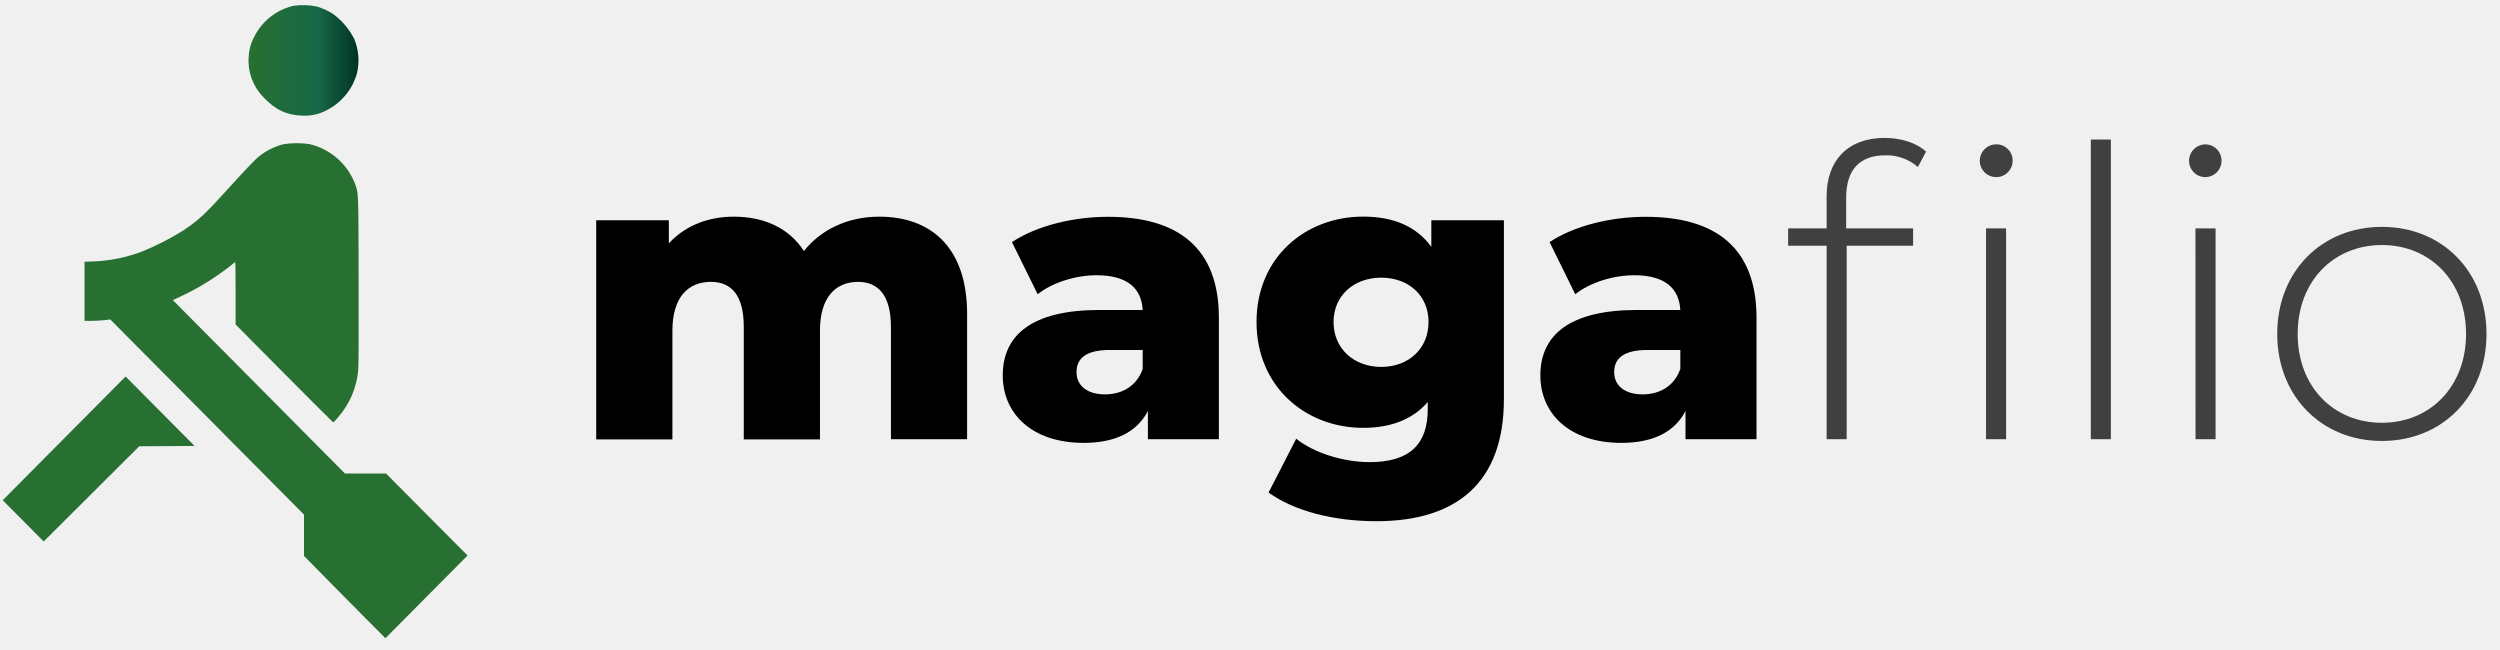
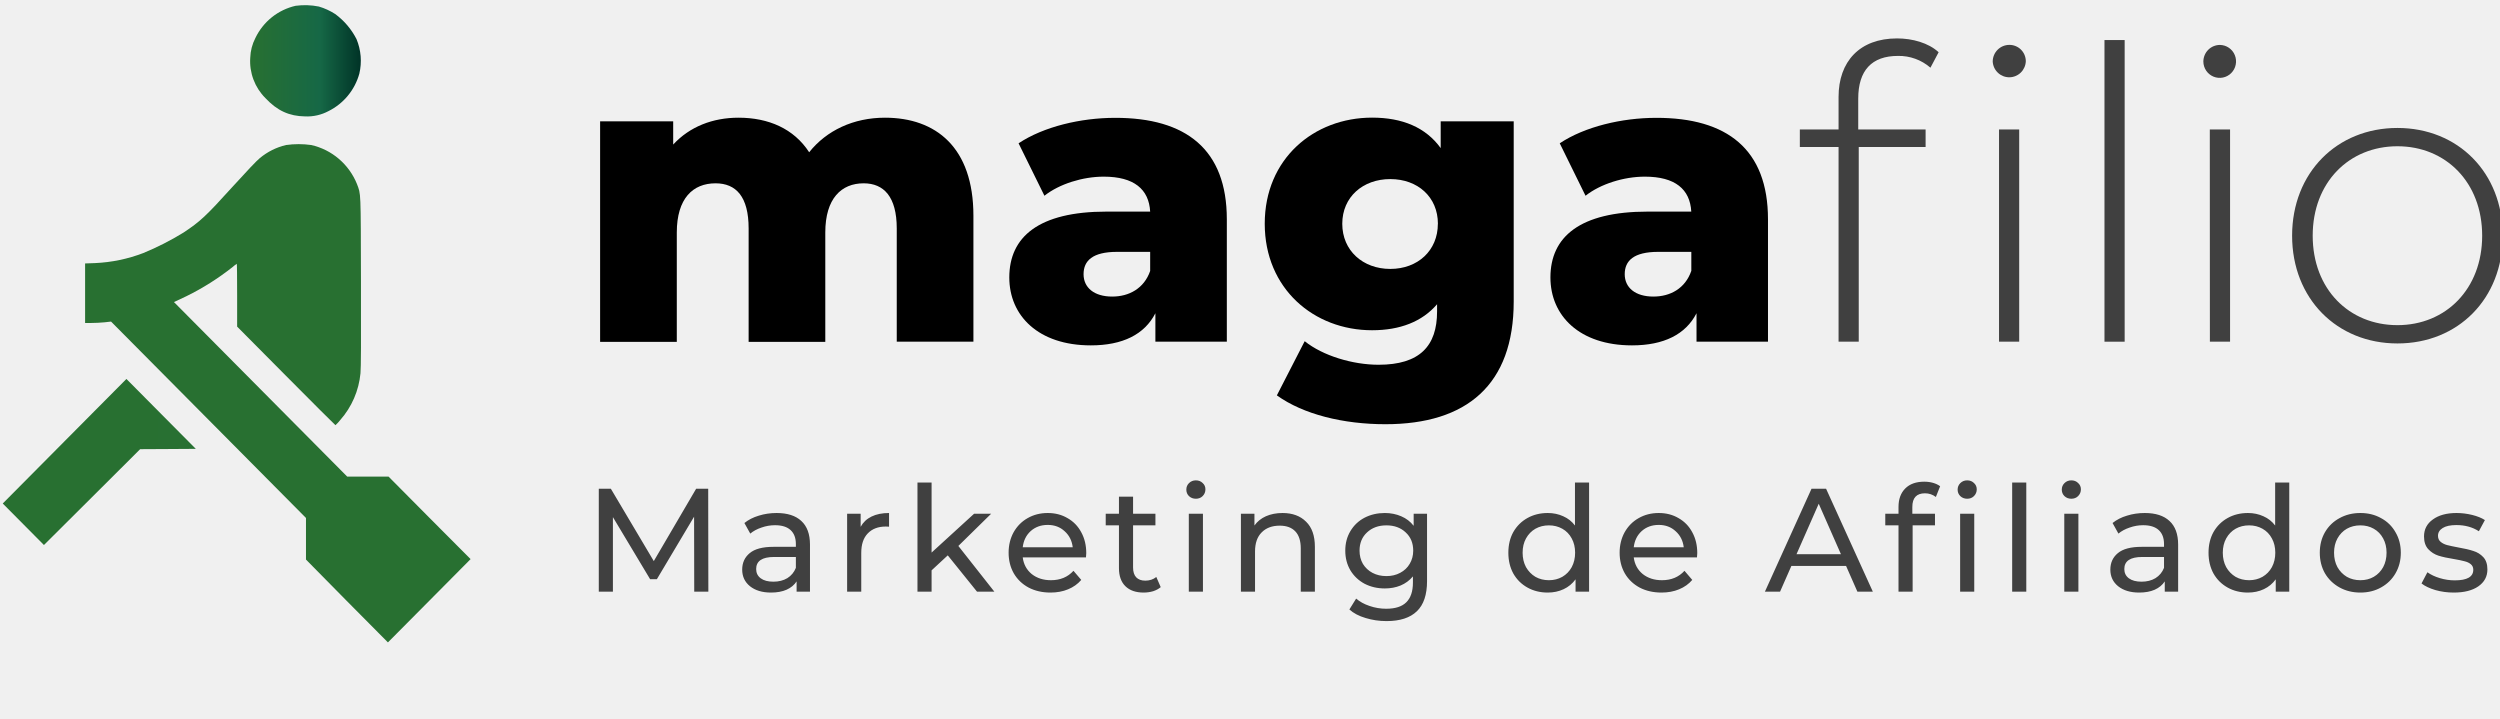
- <svg xmlns="http://www.w3.org/2000/svg" width="154" height="40" fill="none">
+ <svg xmlns="http://www.w3.org/2000/svg" width="153" height="44" viewBox="0 0 153 44" fill="none">
  <g clip-path="url(#clip0)">
-     <path d="M59.573 19.343v7.713h-4.692v-6.931c0-1.941-.791-2.762-2.026-2.762-1.359 0-2.346.921-2.346 3.011v6.693h-4.693v-6.942c0-1.941-.764-2.762-2.026-2.762-1.383 0-2.37.921-2.37 3.011v6.693h-4.693V13.57H41.2v1.42c1.012-1.095 2.419-1.643 4-1.643 1.828 0 3.383.668 4.322 2.115 1.063-1.336 2.715-2.115 4.64-2.115 3.114 0 5.412 1.817 5.412 5.996zM75.082 19.566v7.49H70.71v-1.74c-.663 1.292-2 1.965-3.952 1.965-3.21 0-4.989-1.817-4.989-4.156 0-2.488 1.803-4.03 5.952-4.03h2.669c-.076-1.37-.988-2.14-2.841-2.14-1.284 0-2.718.445-3.63 1.169l-1.582-3.21c1.533-1.02 3.804-1.558 5.903-1.558 4.348-.009 6.842 1.932 6.842 6.21zm-4.692 3.16v-1.168h-2.026c-1.507 0-2.05.548-2.05 1.367s.642 1.369 1.754 1.369c1.03 0 1.95-.497 2.322-1.567zM92.64 13.57v11.022c0 5.101-2.873 7.514-7.853 7.514-2.569 0-5.015-.596-6.643-1.765l1.703-3.316c1.105.89 2.939 1.442 4.52 1.442 2.52 0 3.582-1.144 3.582-3.259v-.445c-.915 1.069-2.273 1.592-3.977 1.592-3.557 0-6.57-2.538-6.57-6.52 0-3.982 3.013-6.492 6.57-6.492 1.852 0 3.283.596 4.198 1.865V13.57h4.47zM88 19.84c0-1.64-1.235-2.736-2.914-2.736-1.68 0-2.939 1.096-2.939 2.736 0 1.64 1.26 2.762 2.939 2.762s2.911-1.12 2.911-2.762H88zM108.201 19.566v7.49h-4.374v-1.74c-.663 1.292-2 1.965-3.95 1.965-3.213 0-4.991-1.817-4.991-4.156 0-2.488 1.805-4.03 5.954-4.03h2.666c-.075-1.37-.987-2.14-2.841-2.14-1.283 0-2.715.445-3.63 1.169l-1.58-3.21c1.532-1.02 3.803-1.558 5.902-1.558 4.348-.009 6.844 1.932 6.844 6.21zm-4.692 3.16v-1.168h-2.026c-1.507 0-2.05.548-2.05 1.367s.642 1.369 1.754 1.369c1.036 0 1.948-.497 2.319-1.567h.003z" fill="#000" />
-     <path d="M116.101 8.495c.939 0 1.927.274 2.543.846l-.501.946a2.945 2.945 0 00-1.989-.721c-1.603 0-2.43.89-2.43 2.61v1.892h4.123v1.071h-4.092v11.917h-1.235V15.139h-2.37v-1.07h2.37v-1.99c0-2.166 1.284-3.584 3.581-3.584zm7.879 1.391a1.013 1.013 0 01-2.026.024 1.015 1.015 0 011.012-1.02.987.987 0 01.712.286 1 1 0 01.302.71zm-1.64 4.182h1.235v12.988h-1.235V14.068zM128.794 8.595h1.235v18.46h-1.235V8.596zM134.845 9.913a1.015 1.015 0 011.012-1.02 1.004 1.004 0 01.969 1.208 1.005 1.005 0 01-.783.79.992.992 0 01-1.025-.422 1.01 1.01 0 01-.173-.556zm.395 4.155h1.24v12.988h-1.235l-.005-12.988zM140.277 20.57c0-3.857 2.742-6.595 6.447-6.595s6.444 2.731 6.444 6.595-2.739 6.593-6.444 6.593-6.447-2.745-6.447-6.593zm11.632 0c0-3.26-2.222-5.476-5.185-5.476-2.963 0-5.187 2.208-5.187 5.476 0 3.267 2.222 5.473 5.187 5.473 2.965 0 5.185-2.221 5.185-5.473z" fill="#404040" />
-     <path d="M18.09.355c-.53.12-1.026.36-1.451.7-.425.34-.77.771-1.006 1.264a2.835 2.835 0 00-.318 1.215 3.189 3.189 0 00.923 2.464c.723.777 1.467 1.113 2.43 1.126.501.023.999-.09 1.441-.327a3.632 3.632 0 001.182-.943c.325-.394.563-.852.7-1.345a3.45 3.45 0 00-.172-2.113A4.348 4.348 0 0020.513.858c-.31-.2-.647-.354-1-.458A4.292 4.292 0 0018.09.355z" fill="url(#paint0_linear)" />
-     <path d="M17.498 8.876a3.934 3.934 0 00-1.598.801c-.174.138-.813.81-1.657 1.74-1.654 1.828-1.988 2.135-3.008 2.814-.787.484-1.61.904-2.464 1.255a9.394 9.394 0 01-2.951.615l-.612.022v3.643h.384c.221 0 .572-.017.8-.04l.404-.046 5.965 6.01 5.965 6.009v2.546l2.497 2.533 2.518 2.537 2.53-2.548 2.53-2.549-2.51-2.52-2.51-2.528h-2.53l-5.302-5.342-5.302-5.341.773-.365a15.787 15.787 0 002.817-1.781c.08-.071.165-.137.254-.196.013 0 .022.866.022 1.92v1.924l2.994 3.016c1.648 1.658 3.006 3.016 3.022 3.016.106-.095.204-.2.291-.312a5.042 5.042 0 001.242-2.869c.031-.294.04-2.039.029-5.602-.013-5.653 0-5.32-.243-5.972a3.986 3.986 0 00-1.107-1.541 3.946 3.946 0 00-1.69-.85 5.5 5.5 0 00-1.547 0h-.006z" fill="url(#paint1_linear)" />
-     <path d="M3.953 27.002L.168 30.815l1.262 1.271 1.26 1.269 2.944-2.932 2.943-2.933 1.703-.01 1.704-.01-2.124-2.14-2.123-2.138-3.784 3.81z" fill="url(#paint2_linear)" />
+     <path d="M18.09 0.355C17.56 0.476 17.064 0.715 16.639 1.054C16.214 1.394 15.87 1.826 15.633 2.319C15.438 2.694 15.329 3.11 15.315 3.534C15.284 3.987 15.351 4.442 15.511 4.867C15.67 5.292 15.918 5.678 16.238 5.998C16.961 6.775 17.705 7.111 18.669 7.124C19.169 7.147 19.667 7.034 20.109 6.797C20.564 6.57 20.967 6.248 21.291 5.854C21.616 5.46 21.854 5.002 21.991 4.509C22.157 3.804 22.097 3.064 21.819 2.396C21.51 1.788 21.062 1.261 20.513 0.858C20.203 0.658 19.866 0.504 19.513 0.4C19.044 0.306 18.563 0.291 18.09 0.355Z" fill="url(#paint0_linear)" />
+     <path d="M17.498 8.876C16.912 9.016 16.365 9.291 15.9 9.677C15.726 9.815 15.088 10.487 14.243 11.418C12.589 13.245 12.255 13.552 11.235 14.231C10.448 14.715 9.624 15.135 8.771 15.486C7.826 15.849 6.83 16.056 5.82 16.101L5.208 16.123V17.946V19.766H5.592C5.813 19.766 6.164 19.749 6.392 19.726L6.796 19.68L12.761 25.689L18.726 31.699V34.245L21.223 36.778L23.741 39.315L26.271 36.767L28.8 34.218L26.291 31.699L23.781 29.17H21.251L15.949 23.828L10.647 18.487L11.42 18.122C12.419 17.63 13.363 17.033 14.237 16.341C14.317 16.27 14.402 16.204 14.491 16.145C14.504 16.145 14.513 17.011 14.513 18.066V19.989L17.507 23.005C19.155 24.663 20.513 26.021 20.529 26.021C20.635 25.926 20.733 25.822 20.82 25.709C21.527 24.91 21.962 23.905 22.062 22.84C22.093 22.546 22.102 20.801 22.091 17.238C22.078 11.585 22.091 11.918 21.848 11.266C21.608 10.67 21.228 10.141 20.741 9.725C20.254 9.308 19.674 9.017 19.051 8.876C18.538 8.803 18.017 8.803 17.504 8.876H17.498Z" fill="url(#paint1_linear)" />
+     <path d="M3.953 27.002L0.168 30.815L1.43 32.086L2.689 33.355L5.634 30.423L8.577 27.49L10.28 27.481L11.983 27.47L9.86 25.331L7.737 23.192L3.953 27.002Z" fill="url(#paint2_linear)" />
+     <path d="M59.573 13.2V20.912H54.881V13.981C54.881 12.04 54.09 11.219 52.855 11.219C51.496 11.219 50.508 12.14 50.508 14.23V20.923H45.816V13.981C45.816 12.04 45.052 11.219 43.79 11.219C42.407 11.219 41.42 12.14 41.42 14.23V20.923H36.727V7.426H41.199V8.846C42.211 7.751 43.618 7.203 45.2 7.203C47.027 7.203 48.582 7.871 49.521 9.318C50.584 7.982 52.236 7.203 54.16 7.203C57.276 7.203 59.573 9.02 59.573 13.2Z" fill="black" />
+     <path d="M75.082 13.422V20.912H70.71V19.171C70.047 20.464 68.711 21.137 66.758 21.137C63.547 21.137 61.769 19.32 61.769 16.981C61.769 14.493 63.572 12.95 67.721 12.95H70.39C70.314 11.581 69.402 10.811 67.549 10.811C66.265 10.811 64.831 11.256 63.919 11.98L62.337 8.77C63.87 7.751 66.141 7.212 68.24 7.212C72.588 7.203 75.082 9.144 75.082 13.422ZM70.39 16.583V15.414H68.364C66.857 15.414 66.314 15.962 66.314 16.781C66.314 17.6 66.956 18.15 68.068 18.15C69.097 18.15 70.019 17.653 70.39 16.583Z" fill="black" />
+     <path d="M92.639 7.426V18.448C92.639 23.549 89.767 25.962 84.787 25.962C82.218 25.962 79.772 25.366 78.144 24.197L79.847 20.881C80.952 21.771 82.786 22.323 84.368 22.323C86.886 22.323 87.949 21.179 87.949 19.064V18.619C87.034 19.688 85.675 20.211 83.972 20.211C80.415 20.211 77.402 17.673 77.402 13.691C77.402 9.71 80.415 7.199 83.972 7.199C85.823 7.199 87.255 7.795 88.17 9.064V7.426H92.639ZM88 13.696C88 12.056 86.765 10.96 85.086 10.96C83.407 10.96 82.147 12.056 82.147 13.696C82.147 15.336 83.407 16.458 85.086 16.458C86.765 16.458 87.997 15.338 87.997 13.696H88Z" fill="black" />
+     <path d="M108.201 13.422V20.912H103.827V19.171C103.164 20.464 101.827 21.137 99.877 21.137C96.664 21.137 94.886 19.32 94.886 16.981C94.886 14.493 96.691 12.95 100.84 12.95H103.506C103.431 11.581 102.519 10.811 100.665 10.811C99.382 10.811 97.95 11.256 97.035 11.98L95.456 8.77C96.987 7.751 99.258 7.212 101.357 7.212C105.705 7.203 108.201 9.144 108.201 13.422ZM103.509 16.583V15.414H101.483C99.976 15.414 99.433 15.962 99.433 16.781C99.433 17.6 100.075 18.15 101.187 18.15C102.223 18.15 103.135 17.653 103.506 16.583H103.509Z" fill="black" />
+     <path d="M116.101 2.351C117.04 2.351 118.028 2.625 118.644 3.197L118.143 4.143C117.591 3.664 116.883 3.407 116.154 3.422C114.551 3.422 113.724 4.312 113.724 6.033V7.924H117.847V8.995H113.755V20.912H112.52V8.995H110.15V7.924H112.52V5.935C112.52 3.769 113.804 2.351 116.101 2.351ZM123.98 3.742C123.971 4.005 123.862 4.254 123.676 4.438C123.489 4.622 123.239 4.727 122.978 4.73C122.717 4.733 122.465 4.635 122.274 4.455C122.083 4.276 121.969 4.029 121.954 3.767C121.955 3.497 122.062 3.238 122.251 3.047C122.441 2.856 122.698 2.748 122.966 2.747C123.097 2.745 123.228 2.769 123.35 2.818C123.473 2.867 123.584 2.939 123.678 3.032C123.773 3.124 123.848 3.235 123.9 3.357C123.951 3.479 123.978 3.61 123.98 3.742ZM122.34 7.924H123.575V20.912H122.34V7.924Z" fill="#404040" />
+     <path d="M128.794 2.451H130.029V20.912H128.794V2.451Z" fill="#404040" />
+     <path d="M134.845 3.769C134.846 3.499 134.953 3.24 135.142 3.049C135.332 2.858 135.589 2.751 135.857 2.75C136.054 2.752 136.246 2.812 136.408 2.924C136.571 3.036 136.698 3.193 136.772 3.377C136.847 3.561 136.865 3.763 136.826 3.957C136.788 4.152 136.692 4.33 136.553 4.471C136.414 4.611 136.237 4.707 136.043 4.746C135.85 4.785 135.65 4.766 135.468 4.691C135.285 4.616 135.129 4.489 135.018 4.325C134.907 4.161 134.847 3.967 134.845 3.769ZM135.24 7.924H136.48V20.912H135.245L135.24 7.924Z" fill="#404040" />
+     <path d="M140.277 14.426C140.277 10.569 143.019 7.831 146.724 7.831C150.429 7.831 153.168 10.562 153.168 14.426C153.168 18.29 150.429 21.019 146.724 21.019C143.019 21.019 140.277 18.274 140.277 14.426ZM151.909 14.426C151.909 11.165 149.687 8.951 146.724 8.951C143.761 8.951 141.537 11.159 141.537 14.426C141.537 17.693 143.759 19.899 146.724 19.899C149.689 19.899 151.909 17.678 151.909 14.426Z" fill="#404040" />
+     <path d="M42.487 36.211L42.478 31.621L40.201 35.446H39.787L37.51 31.648V36.211H36.646V29.911H37.384L40.012 34.339L42.604 29.911H43.342L43.351 36.211H42.487ZM47.528 31.396C48.188 31.396 48.692 31.558 49.04 31.882C49.394 32.206 49.571 32.689 49.571 33.331V36.211H48.752V35.581C48.608 35.803 48.401 35.974 48.131 36.094C47.867 36.208 47.552 36.265 47.186 36.265C46.652 36.265 46.223 36.136 45.899 35.878C45.581 35.62 45.422 35.281 45.422 34.861C45.422 34.441 45.575 34.105 45.881 33.853C46.187 33.595 46.673 33.466 47.339 33.466H48.707V33.295C48.707 32.923 48.599 32.638 48.383 32.44C48.167 32.242 47.849 32.143 47.429 32.143C47.147 32.143 46.871 32.191 46.601 32.287C46.331 32.377 46.103 32.5 45.917 32.656L45.557 32.008C45.803 31.81 46.097 31.66 46.439 31.558C46.781 31.45 47.144 31.396 47.528 31.396ZM47.33 35.599C47.66 35.599 47.945 35.527 48.185 35.383C48.425 35.233 48.599 35.023 48.707 34.753V34.087H47.375C46.643 34.087 46.277 34.333 46.277 34.825C46.277 35.065 46.37 35.254 46.556 35.392C46.742 35.53 47 35.599 47.33 35.599ZM52.672 32.242C52.822 31.966 53.044 31.756 53.339 31.612C53.633 31.468 53.989 31.396 54.41 31.396V32.233C54.361 32.227 54.295 32.224 54.212 32.224C53.743 32.224 53.374 32.365 53.105 32.647C52.84 32.923 52.709 33.319 52.709 33.835V36.211H51.844V31.441H52.672V32.242ZM58.003 33.988L57.013 34.906V36.211H56.149V29.533H57.013V33.817L59.614 31.441H60.658L58.651 33.412L60.856 36.211H59.794L58.003 33.988ZM66.479 33.853C66.479 33.919 66.473 34.006 66.461 34.114H62.591C62.645 34.534 62.828 34.873 63.14 35.131C63.458 35.383 63.851 35.509 64.319 35.509C64.889 35.509 65.348 35.317 65.696 34.933L66.173 35.491C65.957 35.743 65.687 35.935 65.363 36.067C65.045 36.199 64.688 36.265 64.292 36.265C63.788 36.265 63.341 36.163 62.951 35.959C62.561 35.749 62.258 35.458 62.042 35.086C61.832 34.714 61.727 34.294 61.727 33.826C61.727 33.364 61.829 32.947 62.033 32.575C62.243 32.203 62.528 31.915 62.888 31.711C63.254 31.501 63.665 31.396 64.121 31.396C64.577 31.396 64.982 31.501 65.336 31.711C65.696 31.915 65.975 32.203 66.173 32.575C66.377 32.947 66.479 33.373 66.479 33.853ZM64.121 32.125C63.707 32.125 63.359 32.251 63.077 32.503C62.801 32.755 62.639 33.085 62.591 33.493H65.651C65.603 33.091 65.438 32.764 65.156 32.512C64.88 32.254 64.535 32.125 64.121 32.125ZM71.036 35.932C70.91 36.04 70.754 36.124 70.568 36.184C70.382 36.238 70.19 36.265 69.992 36.265C69.512 36.265 69.14 36.136 68.876 35.878C68.612 35.62 68.48 35.251 68.48 34.771V32.152H67.67V31.441H68.48V30.397H69.344V31.441H70.712V32.152H69.344V34.735C69.344 34.993 69.407 35.191 69.533 35.329C69.665 35.467 69.851 35.536 70.091 35.536C70.355 35.536 70.58 35.461 70.766 35.311L71.036 35.932ZM72.755 31.441H73.62V36.211H72.755V31.441ZM73.188 30.523C73.019 30.523 72.879 30.469 72.764 30.361C72.656 30.253 72.603 30.121 72.603 29.965C72.603 29.809 72.656 29.677 72.764 29.569C72.879 29.455 73.019 29.398 73.188 29.398C73.356 29.398 73.493 29.452 73.602 29.56C73.716 29.662 73.772 29.791 73.772 29.947C73.772 30.109 73.716 30.247 73.602 30.361C73.493 30.469 73.356 30.523 73.188 30.523ZM78.491 31.396C79.097 31.396 79.577 31.573 79.931 31.927C80.291 32.275 80.471 32.788 80.471 33.466V36.211H79.607V33.565C79.607 33.103 79.496 32.755 79.274 32.521C79.052 32.287 78.734 32.17 78.32 32.17C77.852 32.17 77.483 32.308 77.213 32.584C76.943 32.854 76.808 33.244 76.808 33.754V36.211H75.944V31.441H76.772V32.161C76.946 31.915 77.18 31.726 77.474 31.594C77.774 31.462 78.113 31.396 78.491 31.396ZM87.335 31.441V35.563C87.335 36.397 87.127 37.012 86.713 37.408C86.299 37.81 85.681 38.011 84.859 38.011C84.409 38.011 83.981 37.948 83.573 37.822C83.165 37.702 82.835 37.528 82.582 37.3L82.996 36.634C83.219 36.826 83.492 36.976 83.816 37.084C84.145 37.198 84.484 37.255 84.832 37.255C85.391 37.255 85.802 37.123 86.066 36.859C86.335 36.595 86.471 36.193 86.471 35.653V35.275C86.266 35.521 86.014 35.707 85.715 35.833C85.421 35.953 85.1 36.013 84.751 36.013C84.296 36.013 83.882 35.917 83.51 35.725C83.144 35.527 82.856 35.254 82.645 34.906C82.436 34.552 82.331 34.15 82.331 33.7C82.331 33.25 82.436 32.851 82.645 32.503C82.856 32.149 83.144 31.876 83.51 31.684C83.882 31.492 84.296 31.396 84.751 31.396C85.112 31.396 85.445 31.462 85.751 31.594C86.062 31.726 86.317 31.921 86.516 32.179V31.441H87.335ZM84.85 35.257C85.162 35.257 85.442 35.191 85.688 35.059C85.939 34.927 86.135 34.744 86.272 34.51C86.416 34.27 86.489 34 86.489 33.7C86.489 33.238 86.335 32.866 86.029 32.584C85.724 32.296 85.331 32.152 84.85 32.152C84.365 32.152 83.969 32.296 83.662 32.584C83.356 32.866 83.204 33.238 83.204 33.7C83.204 34 83.272 34.27 83.41 34.51C83.555 34.744 83.749 34.927 83.996 35.059C84.248 35.191 84.532 35.257 84.85 35.257ZM97.252 29.533V36.211H96.424V35.455C96.232 35.719 95.989 35.92 95.695 36.058C95.401 36.196 95.077 36.265 94.723 36.265C94.261 36.265 93.847 36.163 93.481 35.959C93.115 35.755 92.827 35.47 92.617 35.104C92.413 34.732 92.311 34.306 92.311 33.826C92.311 33.346 92.413 32.923 92.617 32.557C92.827 32.191 93.115 31.906 93.481 31.702C93.847 31.498 94.261 31.396 94.723 31.396C95.065 31.396 95.38 31.462 95.668 31.594C95.956 31.72 96.196 31.909 96.388 32.161V29.533H97.252ZM94.795 35.509C95.095 35.509 95.368 35.44 95.614 35.302C95.86 35.158 96.052 34.96 96.19 34.708C96.328 34.45 96.397 34.156 96.397 33.826C96.397 33.496 96.328 33.205 96.19 32.953C96.052 32.695 95.86 32.497 95.614 32.359C95.368 32.221 95.095 32.152 94.795 32.152C94.489 32.152 94.213 32.221 93.967 32.359C93.727 32.497 93.535 32.695 93.391 32.953C93.253 33.205 93.184 33.496 93.184 33.826C93.184 34.156 93.253 34.45 93.391 34.708C93.535 34.96 93.727 35.158 93.967 35.302C94.213 35.44 94.489 35.509 94.795 35.509ZM103.873 33.853C103.873 33.919 103.867 34.006 103.855 34.114H99.985C100.039 34.534 100.222 34.873 100.534 35.131C100.852 35.383 101.245 35.509 101.713 35.509C102.283 35.509 102.742 35.317 103.09 34.933L103.567 35.491C103.351 35.743 103.081 35.935 102.757 36.067C102.439 36.199 102.082 36.265 101.686 36.265C101.182 36.265 100.735 36.163 100.345 35.959C99.955 35.749 99.652 35.458 99.436 35.086C99.226 34.714 99.121 34.294 99.121 33.826C99.121 33.364 99.223 32.947 99.427 32.575C99.637 32.203 99.922 31.915 100.282 31.711C100.648 31.501 101.059 31.396 101.515 31.396C101.971 31.396 102.376 31.501 102.73 31.711C103.09 31.915 103.369 32.203 103.567 32.575C103.771 32.947 103.873 33.373 103.873 33.853ZM101.515 32.125C101.101 32.125 100.753 32.251 100.471 32.503C100.195 32.755 100.033 33.085 99.985 33.493H103.045C102.997 33.091 102.832 32.764 102.55 32.512C102.274 32.254 101.929 32.125 101.515 32.125ZM112.98 34.636H109.632L108.939 36.211H108.012L110.865 29.911H111.756L114.618 36.211H113.673L112.98 34.636ZM112.665 33.916L111.306 30.829L109.947 33.916H112.665ZM117.809 30.19C117.293 30.19 117.035 30.469 117.035 31.027V31.441H118.421V32.152H117.053V36.211H116.189V32.152H115.379V31.441H116.189V31.018C116.189 30.544 116.327 30.169 116.603 29.893C116.879 29.617 117.266 29.479 117.764 29.479C117.956 29.479 118.136 29.503 118.304 29.551C118.472 29.599 118.616 29.668 118.736 29.758L118.475 30.415C118.277 30.265 118.055 30.19 117.809 30.19ZM119.96 31.441H120.824V36.211H119.96V31.441ZM120.392 30.523C120.224 30.523 120.083 30.469 119.969 30.361C119.861 30.253 119.807 30.121 119.807 29.965C119.807 29.809 119.861 29.677 119.969 29.569C120.083 29.455 120.224 29.398 120.392 29.398C120.56 29.398 120.698 29.452 120.806 29.56C120.92 29.662 120.977 29.791 120.977 29.947C120.977 30.109 120.92 30.247 120.806 30.361C120.698 30.469 120.56 30.523 120.392 30.523ZM123.145 29.533H124.009V36.211H123.145V29.533ZM126.334 31.441H127.198V36.211H126.334V31.441ZM126.766 30.523C126.598 30.523 126.457 30.469 126.343 30.361C126.235 30.253 126.181 30.121 126.181 29.965C126.181 29.809 126.235 29.677 126.343 29.569C126.457 29.455 126.598 29.398 126.766 29.398C126.934 29.398 127.072 29.452 127.18 29.56C127.294 29.662 127.351 29.791 127.351 29.947C127.351 30.109 127.294 30.247 127.18 30.361C127.072 30.469 126.934 30.523 126.766 30.523ZM131.259 31.396C131.919 31.396 132.423 31.558 132.771 31.882C133.125 32.206 133.302 32.689 133.302 33.331V36.211H132.483V35.581C132.339 35.803 132.132 35.974 131.862 36.094C131.598 36.208 131.283 36.265 130.917 36.265C130.383 36.265 129.954 36.136 129.63 35.878C129.312 35.62 129.153 35.281 129.153 34.861C129.153 34.441 129.306 34.105 129.612 33.853C129.918 33.595 130.404 33.466 131.07 33.466H132.438V33.295C132.438 32.923 132.33 32.638 132.114 32.44C131.898 32.242 131.58 32.143 131.16 32.143C130.878 32.143 130.602 32.191 130.332 32.287C130.062 32.377 129.834 32.5 129.648 32.656L129.288 32.008C129.534 31.81 129.828 31.66 130.17 31.558C130.512 31.45 130.875 31.396 131.259 31.396ZM131.061 35.599C131.391 35.599 131.676 35.527 131.916 35.383C132.156 35.233 132.33 35.023 132.438 34.753V34.087H131.106C130.374 34.087 130.008 34.333 130.008 34.825C130.008 35.065 130.101 35.254 130.287 35.392C130.473 35.53 130.731 35.599 131.061 35.599ZM140.103 29.533V36.211H139.275V35.455C139.083 35.719 138.84 35.92 138.546 36.058C138.252 36.196 137.928 36.265 137.574 36.265C137.112 36.265 136.698 36.163 136.332 35.959C135.966 35.755 135.678 35.47 135.468 35.104C135.264 34.732 135.162 34.306 135.162 33.826C135.162 33.346 135.264 32.923 135.468 32.557C135.678 32.191 135.966 31.906 136.332 31.702C136.698 31.498 137.112 31.396 137.574 31.396C137.916 31.396 138.231 31.462 138.519 31.594C138.807 31.72 139.047 31.909 139.239 32.161V29.533H140.103ZM137.646 35.509C137.946 35.509 138.219 35.44 138.465 35.302C138.711 35.158 138.903 34.96 139.041 34.708C139.179 34.45 139.248 34.156 139.248 33.826C139.248 33.496 139.179 33.205 139.041 32.953C138.903 32.695 138.711 32.497 138.465 32.359C138.219 32.221 137.946 32.152 137.646 32.152C137.34 32.152 137.064 32.221 136.818 32.359C136.578 32.497 136.386 32.695 136.242 32.953C136.104 33.205 136.035 33.496 136.035 33.826C136.035 34.156 136.104 34.45 136.242 34.708C136.386 34.96 136.578 35.158 136.818 35.302C137.064 35.44 137.34 35.509 137.646 35.509ZM144.455 36.265C143.981 36.265 143.555 36.16 143.177 35.95C142.799 35.74 142.502 35.452 142.286 35.086C142.076 34.714 141.971 34.294 141.971 33.826C141.971 33.358 142.076 32.941 142.286 32.575C142.502 32.203 142.799 31.915 143.177 31.711C143.555 31.501 143.981 31.396 144.455 31.396C144.929 31.396 145.352 31.501 145.724 31.711C146.102 31.915 146.396 32.203 146.606 32.575C146.822 32.941 146.93 33.358 146.93 33.826C146.93 34.294 146.822 34.714 146.606 35.086C146.396 35.452 146.102 35.74 145.724 35.95C145.352 36.16 144.929 36.265 144.455 36.265ZM144.455 35.509C144.761 35.509 145.034 35.44 145.274 35.302C145.52 35.158 145.712 34.96 145.85 34.708C145.988 34.45 146.057 34.156 146.057 33.826C146.057 33.496 145.988 33.205 145.85 32.953C145.712 32.695 145.52 32.497 145.274 32.359C145.034 32.221 144.761 32.152 144.455 32.152C144.149 32.152 143.873 32.221 143.627 32.359C143.387 32.497 143.195 32.695 143.051 32.953C142.913 33.205 142.844 33.496 142.844 33.826C142.844 34.156 142.913 34.45 143.051 34.708C143.195 34.96 143.387 35.158 143.627 35.302C143.873 35.44 144.149 35.509 144.455 35.509ZM150.168 36.265C149.778 36.265 149.403 36.214 149.043 36.112C148.683 36.004 148.401 35.869 148.197 35.707L148.557 35.023C148.767 35.173 149.022 35.293 149.322 35.383C149.622 35.473 149.925 35.518 150.231 35.518C150.987 35.518 151.365 35.302 151.365 34.87C151.365 34.726 151.314 34.612 151.212 34.528C151.11 34.444 150.981 34.384 150.825 34.348C150.675 34.306 150.459 34.261 150.177 34.213C149.793 34.153 149.478 34.084 149.232 34.006C148.992 33.928 148.785 33.796 148.611 33.61C148.437 33.424 148.35 33.163 148.35 32.827C148.35 32.395 148.53 32.05 148.89 31.792C149.25 31.528 149.733 31.396 150.339 31.396C150.657 31.396 150.975 31.435 151.293 31.513C151.611 31.591 151.872 31.696 152.076 31.828L151.707 32.512C151.317 32.26 150.858 32.134 150.33 32.134C149.964 32.134 149.685 32.194 149.493 32.314C149.301 32.434 149.205 32.593 149.205 32.791C149.205 32.947 149.259 33.07 149.367 33.16C149.475 33.25 149.607 33.316 149.763 33.358C149.925 33.4 150.15 33.448 150.438 33.502C150.822 33.568 151.131 33.64 151.365 33.718C151.605 33.79 151.809 33.916 151.977 34.096C152.145 34.276 152.229 34.528 152.229 34.852C152.229 35.284 152.043 35.629 151.671 35.887C151.305 36.139 150.804 36.265 150.168 36.265Z" fill="#404040" />
  </g>
  <defs>
    <linearGradient id="paint0_linear" x1="15.311" y1="3.714" x2="22.078" y2="3.714" gradientUnits="userSpaceOnUse">
      <stop stop-color="#287031" />
-       <stop offset=".63" stop-color="#166846" />
+       <stop offset="0.63" stop-color="#166846" />
      <stop offset="1" stop-color="#003327" />
    </linearGradient>
    <linearGradient id="paint1_linear" x1="541.233" y1="3263.17" x2="3062.82" y2="3263.17" gradientUnits="userSpaceOnUse">
      <stop stop-color="#287031" />
-       <stop offset=".63" stop-color="#166846" />
+       <stop offset="0.63" stop-color="#166846" />
      <stop offset="1" stop-color="#003327" />
    </linearGradient>
-     <linearGradient id="paint2_linear" x1=".168" y1="1299.75" x2="632.041" y2="1299.75" gradientUnits="userSpaceOnUse">
+     <linearGradient id="paint2_linear" x1="0.168" y1="1299.75" x2="632.041" y2="1299.75" gradientUnits="userSpaceOnUse">
      <stop stop-color="#287031" />
-       <stop offset=".63" stop-color="#166846" />
+       <stop offset="0.63" stop-color="#166846" />
      <stop offset="1" stop-color="#003327" />
    </linearGradient>
    <clipPath id="clip0">
-       <path fill="#fff" d="M.168.315h153v39h-153z" />
+       <rect width="153" height="44" fill="white" />
    </clipPath>
  </defs>
</svg>
